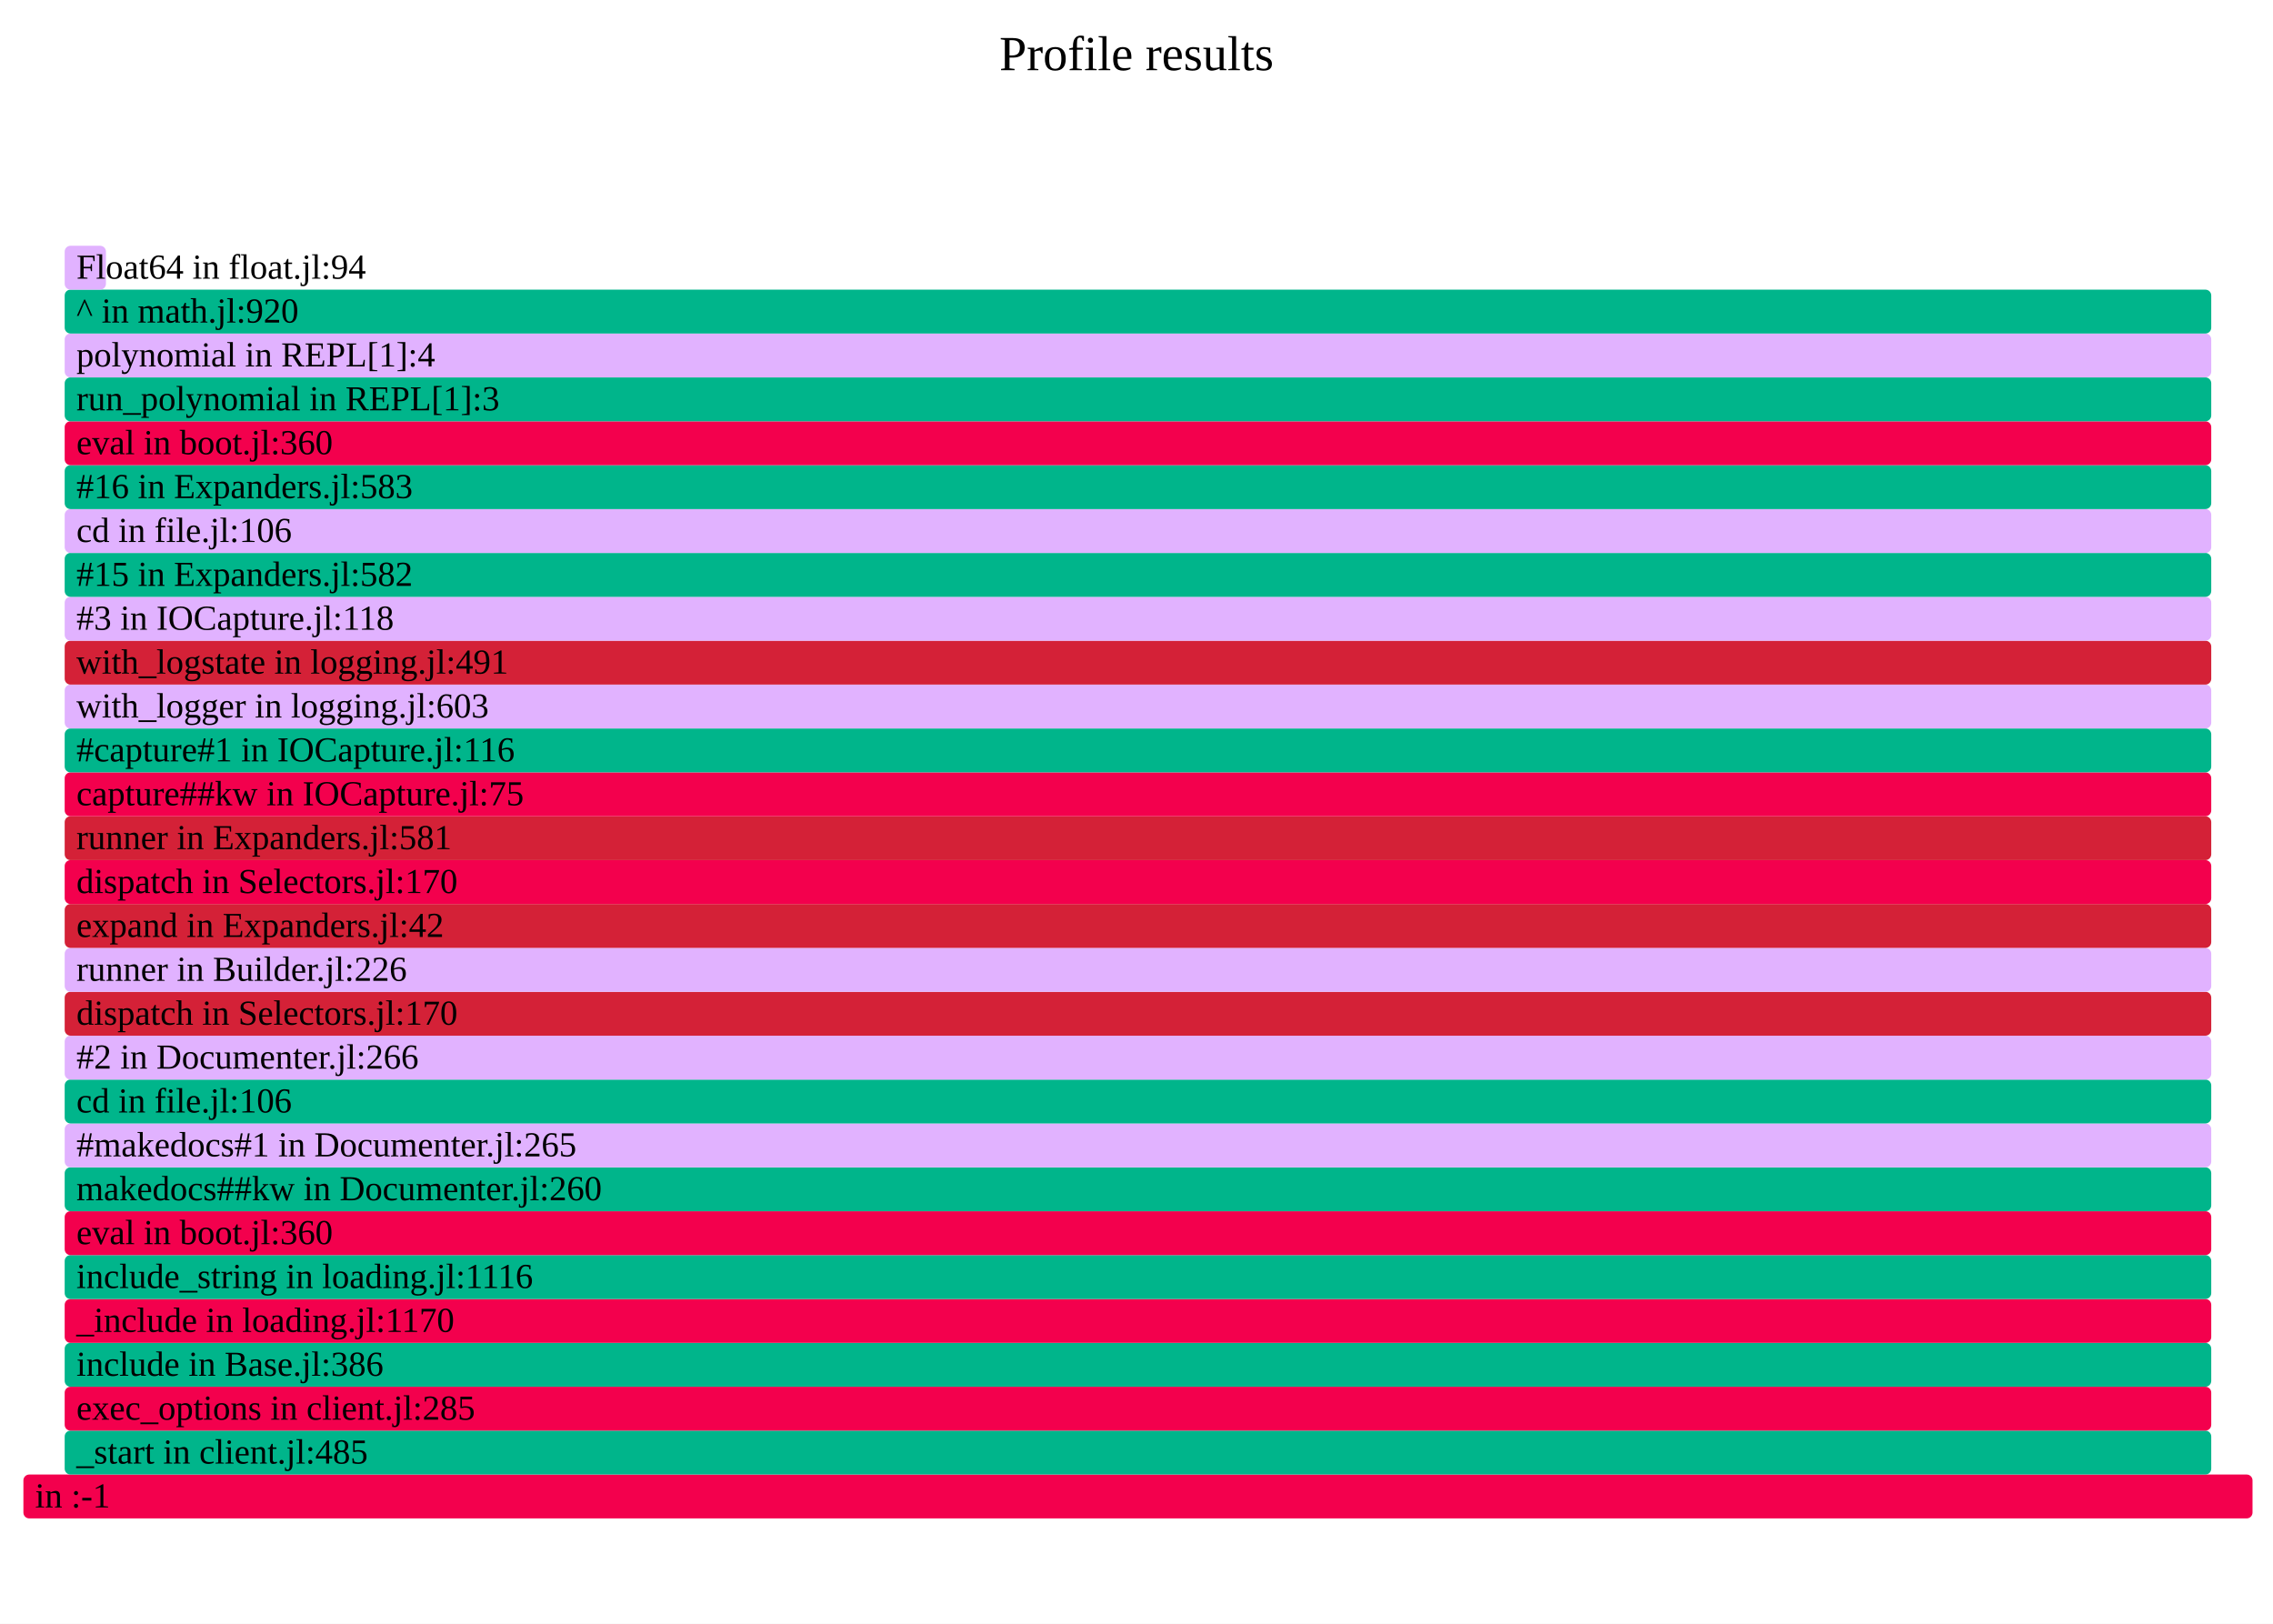
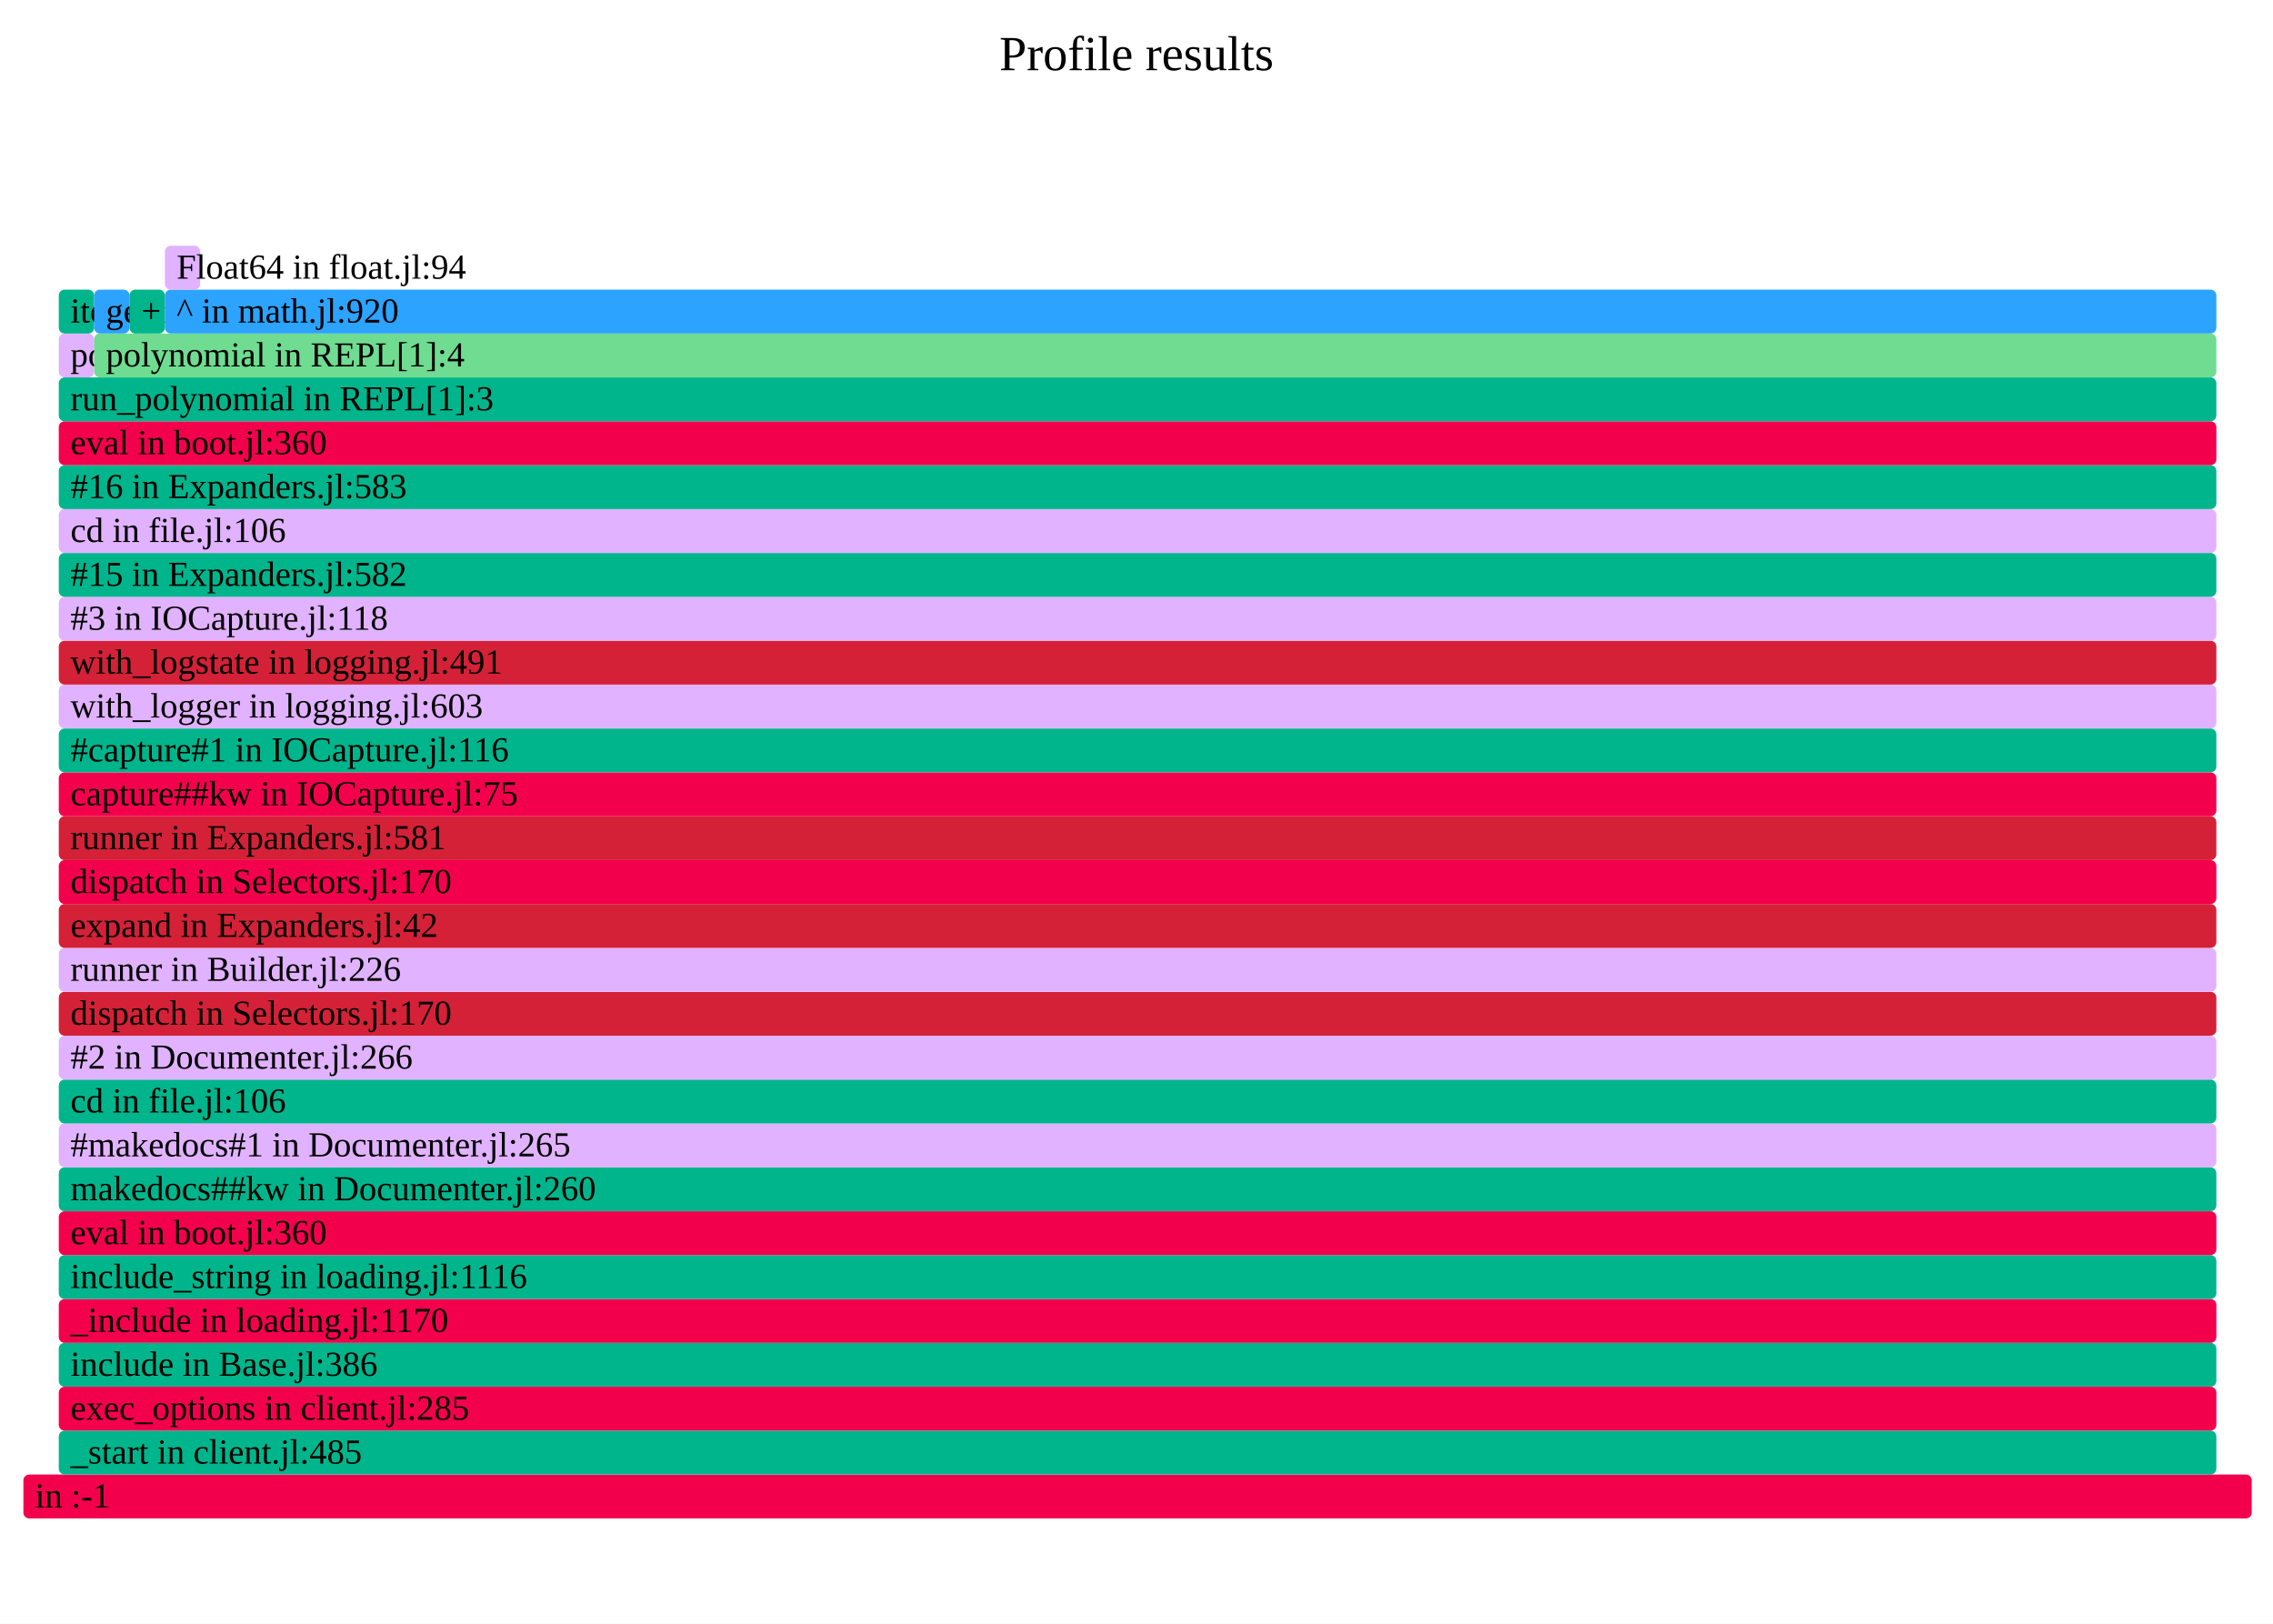
- <svg xmlns="http://www.w3.org/2000/svg" version="1.1" width="777" height="555" viewBox="0 0 777 555" id="fig-2e7b4fa64f26488e8eb2c640ebc6d1b8">
+ <svg xmlns="http://www.w3.org/2000/svg" version="1.1" width="777" height="555" viewBox="0 0 777 555" id="fig-9d65b316b65c438fb87117bc015c771a">
  <defs>
-     <clipPath id="fig-2e7b4fa64f26488e8eb2c640ebc6d1b8-clip">
+     <clipPath id="fig-9d65b316b65c438fb87117bc015c771a-clip">
      <rect x="0" y="0" width="777" height="555" />
    </clipPath>
  </defs>
  <style type="text/css">
-     #fig-2e7b4fa64f26488e8eb2c640ebc6d1b8 text {
+     #fig-9d65b316b65c438fb87117bc015c771a text {
        pointer-events: none;
        font-family: inherit;
        font-size: 12px;
        fill: #000000;
    }
-     text#fig-2e7b4fa64f26488e8eb2c640ebc6d1b8-caption {
+     text#fig-9d65b316b65c438fb87117bc015c771a-caption {
        font-size: 16.8px;
        fill: #000000;
        text-anchor: middle;
    }
-     #fig-2e7b4fa64f26488e8eb2c640ebc6d1b8-bg {
+     #fig-9d65b316b65c438fb87117bc015c771a-bg {
        fill: #FFFFFF;
    }
-     #fig-2e7b4fa64f26488e8eb2c640ebc6d1b8-viewport rect, #fig-2e7b4fa64f26488e8eb2c640ebc6d1b8-viewport path {
+     #fig-9d65b316b65c438fb87117bc015c771a-viewport rect, #fig-9d65b316b65c438fb87117bc015c771a-viewport path {
        vector-effect: non-scaling-stroke;
        fill-opacity: 1;
    }
-     #fig-2e7b4fa64f26488e8eb2c640ebc6d1b8-viewport text {
+     #fig-9d65b316b65c438fb87117bc015c771a-viewport text {
        stroke: #000000;
        stroke-width: 0;
        stroke-opacity: 0.35;
    }
-     #fig-2e7b4fa64f26488e8eb2c640ebc6d1b8-viewport rect:hover, #fig-2e7b4fa64f26488e8eb2c640ebc6d1b8-viewport path:hover {
+     #fig-9d65b316b65c438fb87117bc015c771a-viewport rect:hover, #fig-9d65b316b65c438fb87117bc015c771a-viewport path:hover {
        fill-opacity: 0.75;
        stroke: #000000;
        stroke-width: 0.5;
    }
-     #fig-2e7b4fa64f26488e8eb2c640ebc6d1b8-viewport + rect {
+     #fig-9d65b316b65c438fb87117bc015c771a-viewport + rect {
        fill: #FFFFFF;
        opacity: 0.8;
    }
-     text#fig-2e7b4fa64f26488e8eb2c640ebc6d1b8-details{
+     text#fig-9d65b316b65c438fb87117bc015c771a-details{
        fill: #000000;
    }
</style>
-   <g id="fig-2e7b4fa64f26488e8eb2c640ebc6d1b8-frame" clip-path="url(#fig-2e7b4fa64f26488e8eb2c640ebc6d1b8-clip)">
-     <rect id="fig-2e7b4fa64f26488e8eb2c640ebc6d1b8-bg" x="0" y="0" width="777" height="555" />
-     <text id="fig-2e7b4fa64f26488e8eb2c640ebc6d1b8-caption" x="388.5" y="24">Profile results</text>
-     <g id="fig-2e7b4fa64f26488e8eb2c640ebc6d1b8-viewport" transform="scale(1)">
-       <rect x="8" y="504" width="762" height="15" rx="2" fill="#F3004D" data-dinfo="" />
+   <g id="fig-9d65b316b65c438fb87117bc015c771a-frame" clip-path="url(#fig-9d65b316b65c438fb87117bc015c771a-clip)">
+     <rect id="fig-9d65b316b65c438fb87117bc015c771a-bg" x="0" y="0" width="777" height="555" />
+     <text id="fig-9d65b316b65c438fb87117bc015c771a-caption" x="388.5" y="24">Profile results</text>
+     <g id="fig-9d65b316b65c438fb87117bc015c771a-viewport" transform="scale(1)">
+       <rect x="8" y="504" width="761.73" height="15" rx="2" fill="#F3004D" data-dinfo="" />
      <text x="8" dx="4" y="515.25"> in :-1</text>
-       <rect x="22.11" y="489" width="733.78" height="15" rx="2" fill="#00B58B" data-dinfo="./" />
-       <text x="22.11" dx="4" y="500.25">_start in client.jl:485</text>
-       <rect x="22.11" y="474" width="733.78" height="15" rx="2" fill="#F3004D" data-dinfo="./" />
-       <text x="22.11" dx="4" y="485.25">exec_options in client.jl:285</text>
-       <rect x="22.11" y="459" width="733.78" height="15" rx="2" fill="#00B58B" data-dinfo="./" />
-       <text x="22.11" dx="4" y="470.25">include in Base.jl:386</text>
-       <rect x="22.11" y="444" width="733.78" height="15" rx="2" fill="#F3004D" data-dinfo="./" />
-       <text x="22.11" dx="4" y="455.25">_include in loading.jl:1170</text>
-       <rect x="22.11" y="429" width="733.78" height="15" rx="2" fill="#00B58B" data-dinfo="./" />
-       <text x="22.11" dx="4" y="440.25">include_string in loading.jl:1116</text>
-       <rect x="22.11" y="414" width="733.78" height="15" rx="2" fill="#F3004D" data-dinfo="./" />
-       <text x="22.11" dx="4" y="425.25">eval in boot.jl:360</text>
-       <rect x="22.11" y="399" width="733.78" height="15" rx="2" fill="#00B58B" data-dinfo="/home/runner/.julia/packages/Documenter/qdbx6/src/" />
-       <text x="22.11" dx="4" y="410.25">makedocs##kw in Documenter.jl:260</text>
-       <rect x="22.11" y="384" width="733.78" height="15" rx="2" fill="#E1B2FF" data-dinfo="/home/runner/.julia/packages/Documenter/qdbx6/src/" />
-       <text x="22.11" dx="4" y="395.25">#makedocs#1 in Documenter.jl:265</text>
-       <rect x="22.11" y="369" width="733.78" height="15" rx="2" fill="#00B58B" data-dinfo="./" />
-       <text x="22.11" dx="4" y="380.25">cd in file.jl:106</text>
-       <rect x="22.11" y="354" width="733.78" height="15" rx="2" fill="#E1B2FF" data-dinfo="/home/runner/.julia/packages/Documenter/qdbx6/src/" />
-       <text x="22.11" dx="4" y="365.25">#2 in Documenter.jl:266</text>
-       <rect x="22.11" y="339" width="733.78" height="15" rx="2" fill="#D42137" data-dinfo="/home/runner/.julia/packages/Documenter/qdbx6/src/Utilities/" />
-       <text x="22.11" dx="4" y="350.25">dispatch in Selectors.jl:170</text>
-       <rect x="22.11" y="324" width="733.78" height="15" rx="2" fill="#E1B2FF" data-dinfo="/home/runner/.julia/packages/Documenter/qdbx6/src/" />
-       <text x="22.11" dx="4" y="335.25">runner in Builder.jl:226</text>
-       <rect x="22.11" y="309" width="733.78" height="15" rx="2" fill="#D42137" data-dinfo="/home/runner/.julia/packages/Documenter/qdbx6/src/" />
-       <text x="22.11" dx="4" y="320.25">expand in Expanders.jl:42</text>
-       <rect x="22.11" y="294" width="733.78" height="15" rx="2" fill="#F3004D" data-dinfo="/home/runner/.julia/packages/Documenter/qdbx6/src/Utilities/" />
-       <text x="22.11" dx="4" y="305.25">dispatch in Selectors.jl:170</text>
-       <rect x="22.11" y="279" width="733.78" height="15" rx="2" fill="#D42137" data-dinfo="/home/runner/.julia/packages/Documenter/qdbx6/src/" />
-       <text x="22.11" dx="4" y="290.25">runner in Expanders.jl:581</text>
-       <rect x="22.11" y="264" width="733.78" height="15" rx="2" fill="#F3004D" data-dinfo="/home/runner/.julia/packages/IOCapture/sXY71/src/" />
-       <text x="22.11" dx="4" y="275.25">capture##kw in IOCapture.jl:75</text>
-       <rect x="22.11" y="249" width="733.78" height="15" rx="2" fill="#00B58B" data-dinfo="/home/runner/.julia/packages/IOCapture/sXY71/src/" />
-       <text x="22.11" dx="4" y="260.25">#capture#1 in IOCapture.jl:116</text>
-       <rect x="22.11" y="234" width="733.78" height="15" rx="2" fill="#E1B2FF" data-dinfo="./" />
-       <text x="22.11" dx="4" y="245.25">with_logger in logging.jl:603</text>
-       <rect x="22.11" y="219" width="733.78" height="15" rx="2" fill="#D42137" data-dinfo="./" />
-       <text x="22.11" dx="4" y="230.25">with_logstate in logging.jl:491</text>
-       <rect x="22.11" y="204" width="733.78" height="15" rx="2" fill="#E1B2FF" data-dinfo="/home/runner/.julia/packages/IOCapture/sXY71/src/" />
-       <text x="22.11" dx="4" y="215.25">#3 in IOCapture.jl:118</text>
-       <rect x="22.11" y="189" width="733.78" height="15" rx="2" fill="#00B58B" data-dinfo="/home/runner/.julia/packages/Documenter/qdbx6/src/" />
-       <text x="22.11" dx="4" y="200.25">#15 in Expanders.jl:582</text>
-       <rect x="22.11" y="174" width="733.78" height="15" rx="2" fill="#E1B2FF" data-dinfo="./" />
-       <text x="22.11" dx="4" y="185.25">cd in file.jl:106</text>
-       <rect x="22.11" y="159" width="733.78" height="15" rx="2" fill="#00B58B" data-dinfo="/home/runner/.julia/packages/Documenter/qdbx6/src/" />
-       <text x="22.11" dx="4" y="170.25">#16 in Expanders.jl:583</text>
-       <rect x="22.11" y="144" width="733.78" height="15" rx="2" fill="#F3004D" data-dinfo="./" />
-       <text x="22.11" dx="4" y="155.25">eval in boot.jl:360</text>
-       <rect x="22.11" y="129" width="733.78" height="15" rx="2" fill="#00B58B" data-dinfo="./" />
-       <text x="22.11" dx="4" y="140.25">run_polynomial in REPL[1]:3</text>
-       <rect x="22.11" y="114" width="733.78" height="15" rx="2" fill="#E1B2FF" data-dinfo="./" />
-       <text x="22.11" dx="4" y="125.25">polynomial in REPL[1]:4</text>
-       <rect x="22.11" y="99" width="733.78" height="15" rx="2" fill="#00B58B" data-dinfo="./" />
-       <text x="22.11" dx="4" y="110.25">^ in math.jl:920</text>
-       <rect x="22.11" y="84" width="14.11" height="15" rx="2" fill="#E1B2FF" data-dinfo="./" />
-       <text x="22.11" dx="4" y="95.25">Float64 in float.jl:94</text>
+       <rect x="20.09" y="489" width="737.55" height="15" rx="2" fill="#00B58B" data-dinfo="./" />
+       <text x="20.09" dx="4" y="500.25">_start in client.jl:485</text>
+       <rect x="20.09" y="474" width="737.55" height="15" rx="2" fill="#F3004D" data-dinfo="./" />
+       <text x="20.09" dx="4" y="485.25">exec_options in client.jl:285</text>
+       <rect x="20.09" y="459" width="737.55" height="15" rx="2" fill="#00B58B" data-dinfo="./" />
+       <text x="20.09" dx="4" y="470.25">include in Base.jl:386</text>
+       <rect x="20.09" y="444" width="737.55" height="15" rx="2" fill="#F3004D" data-dinfo="./" />
+       <text x="20.09" dx="4" y="455.25">_include in loading.jl:1170</text>
+       <rect x="20.09" y="429" width="737.55" height="15" rx="2" fill="#00B58B" data-dinfo="./" />
+       <text x="20.09" dx="4" y="440.25">include_string in loading.jl:1116</text>
+       <rect x="20.09" y="414" width="737.55" height="15" rx="2" fill="#F3004D" data-dinfo="./" />
+       <text x="20.09" dx="4" y="425.25">eval in boot.jl:360</text>
+       <rect x="20.09" y="399" width="737.55" height="15" rx="2" fill="#00B58B" data-dinfo="/home/runner/.julia/packages/Documenter/qdbx6/src/" />
+       <text x="20.09" dx="4" y="410.25">makedocs##kw in Documenter.jl:260</text>
+       <rect x="20.09" y="384" width="737.55" height="15" rx="2" fill="#E1B2FF" data-dinfo="/home/runner/.julia/packages/Documenter/qdbx6/src/" />
+       <text x="20.09" dx="4" y="395.25">#makedocs#1 in Documenter.jl:265</text>
+       <rect x="20.09" y="369" width="737.55" height="15" rx="2" fill="#00B58B" data-dinfo="./" />
+       <text x="20.09" dx="4" y="380.25">cd in file.jl:106</text>
+       <rect x="20.09" y="354" width="737.55" height="15" rx="2" fill="#E1B2FF" data-dinfo="/home/runner/.julia/packages/Documenter/qdbx6/src/" />
+       <text x="20.09" dx="4" y="365.25">#2 in Documenter.jl:266</text>
+       <rect x="20.09" y="339" width="737.55" height="15" rx="2" fill="#D42137" data-dinfo="/home/runner/.julia/packages/Documenter/qdbx6/src/Utilities/" />
+       <text x="20.09" dx="4" y="350.25">dispatch in Selectors.jl:170</text>
+       <rect x="20.09" y="324" width="737.55" height="15" rx="2" fill="#E1B2FF" data-dinfo="/home/runner/.julia/packages/Documenter/qdbx6/src/" />
+       <text x="20.09" dx="4" y="335.25">runner in Builder.jl:226</text>
+       <rect x="20.09" y="309" width="737.55" height="15" rx="2" fill="#D42137" data-dinfo="/home/runner/.julia/packages/Documenter/qdbx6/src/" />
+       <text x="20.09" dx="4" y="320.25">expand in Expanders.jl:42</text>
+       <rect x="20.09" y="294" width="737.55" height="15" rx="2" fill="#F3004D" data-dinfo="/home/runner/.julia/packages/Documenter/qdbx6/src/Utilities/" />
+       <text x="20.09" dx="4" y="305.25">dispatch in Selectors.jl:170</text>
+       <rect x="20.09" y="279" width="737.55" height="15" rx="2" fill="#D42137" data-dinfo="/home/runner/.julia/packages/Documenter/qdbx6/src/" />
+       <text x="20.09" dx="4" y="290.25">runner in Expanders.jl:581</text>
+       <rect x="20.09" y="264" width="737.55" height="15" rx="2" fill="#F3004D" data-dinfo="/home/runner/.julia/packages/IOCapture/sXY71/src/" />
+       <text x="20.09" dx="4" y="275.25">capture##kw in IOCapture.jl:75</text>
+       <rect x="20.09" y="249" width="737.55" height="15" rx="2" fill="#00B58B" data-dinfo="/home/runner/.julia/packages/IOCapture/sXY71/src/" />
+       <text x="20.09" dx="4" y="260.25">#capture#1 in IOCapture.jl:116</text>
+       <rect x="20.09" y="234" width="737.55" height="15" rx="2" fill="#E1B2FF" data-dinfo="./" />
+       <text x="20.09" dx="4" y="245.25">with_logger in logging.jl:603</text>
+       <rect x="20.09" y="219" width="737.55" height="15" rx="2" fill="#D42137" data-dinfo="./" />
+       <text x="20.09" dx="4" y="230.25">with_logstate in logging.jl:491</text>
+       <rect x="20.09" y="204" width="737.55" height="15" rx="2" fill="#E1B2FF" data-dinfo="/home/runner/.julia/packages/IOCapture/sXY71/src/" />
+       <text x="20.09" dx="4" y="215.25">#3 in IOCapture.jl:118</text>
+       <rect x="20.09" y="189" width="737.55" height="15" rx="2" fill="#00B58B" data-dinfo="/home/runner/.julia/packages/Documenter/qdbx6/src/" />
+       <text x="20.09" dx="4" y="200.25">#15 in Expanders.jl:582</text>
+       <rect x="20.09" y="174" width="737.55" height="15" rx="2" fill="#E1B2FF" data-dinfo="./" />
+       <text x="20.09" dx="4" y="185.25">cd in file.jl:106</text>
+       <rect x="20.09" y="159" width="737.55" height="15" rx="2" fill="#00B58B" data-dinfo="/home/runner/.julia/packages/Documenter/qdbx6/src/" />
+       <text x="20.09" dx="4" y="170.25">#16 in Expanders.jl:583</text>
+       <rect x="20.09" y="144" width="737.55" height="15" rx="2" fill="#F3004D" data-dinfo="./" />
+       <text x="20.09" dx="4" y="155.25">eval in boot.jl:360</text>
+       <rect x="20.09" y="129" width="737.55" height="15" rx="2" fill="#00B58B" data-dinfo="./" />
+       <text x="20.09" dx="4" y="140.25">run_polynomial in REPL[1]:3</text>
+       <rect x="20.09" y="114" width="12.09" height="15" rx="2" fill="#E1B2FF" data-dinfo="./" />
+       <text x="20.09" dx="4" y="125.25">polynomial in REPL[1]:3</text>
+       <rect x="20.09" y="99" width="12.09" height="15" rx="2" fill="#00B58B" data-dinfo="./" />
+       <text x="20.09" dx="4" y="110.25">iterate in range.jl:670</text>
+       <rect x="32.18" y="114" width="725.46" height="15" rx="2" fill="#6FDC91" data-dinfo="./" />
+       <text x="32.18" dx="4" y="125.25">polynomial in REPL[1]:4</text>
+       <rect x="32.18" y="99" width="12.09" height="15" rx="2" fill="#2CA3FF" data-dinfo="./" />
+       <text x="32.18" dx="4" y="110.25">getindex in array.jl:805</text>
+       <rect x="44.27" y="99" width="12.09" height="15" rx="2" fill="#00B58B" data-dinfo="./" />
+       <text x="44.27" dx="4" y="110.25">+ in float.jl:326</text>
+       <rect x="56.36" y="99" width="701.28" height="15" rx="2" fill="#2CA3FF" data-dinfo="./" />
+       <text x="56.36" dx="4" y="110.25">^ in math.jl:920</text>
+       <rect x="56.36" y="84" width="12.09" height="15" rx="2" fill="#E1B2FF" data-dinfo="./" />
+       <text x="56.36" dx="4" y="95.25">Float64 in float.jl:94</text>
    </g>
  </g>
</svg>
